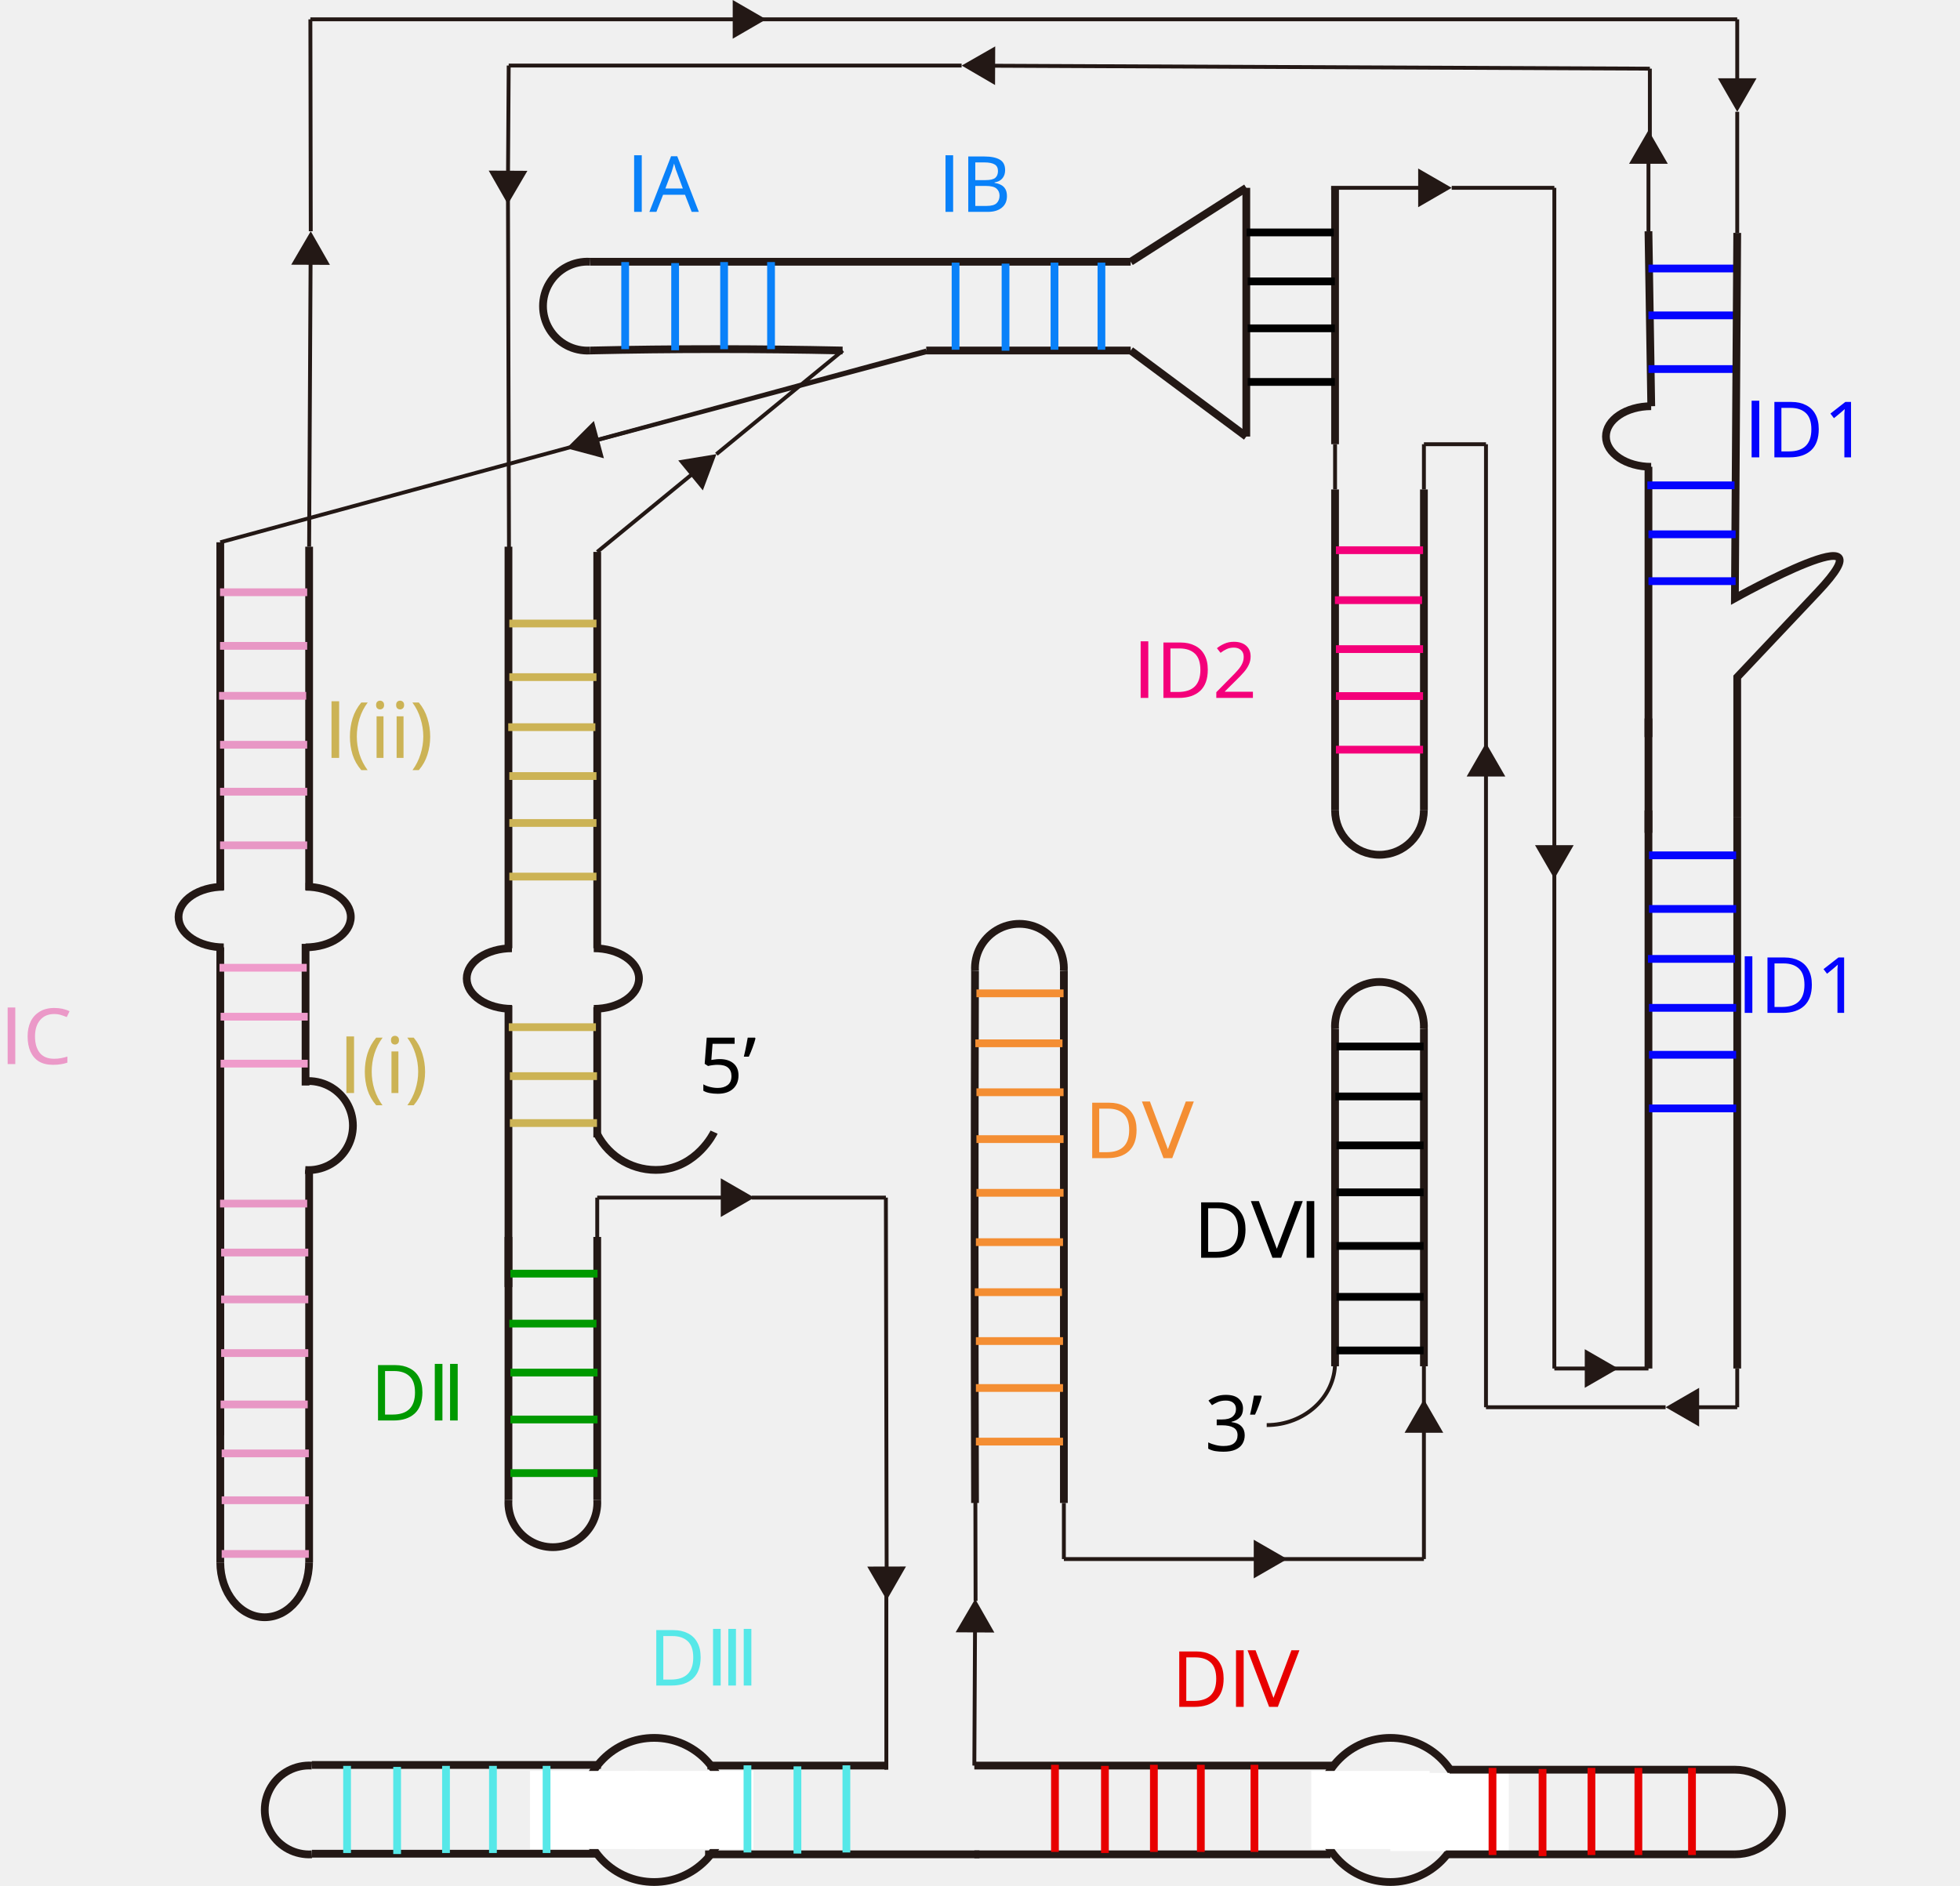
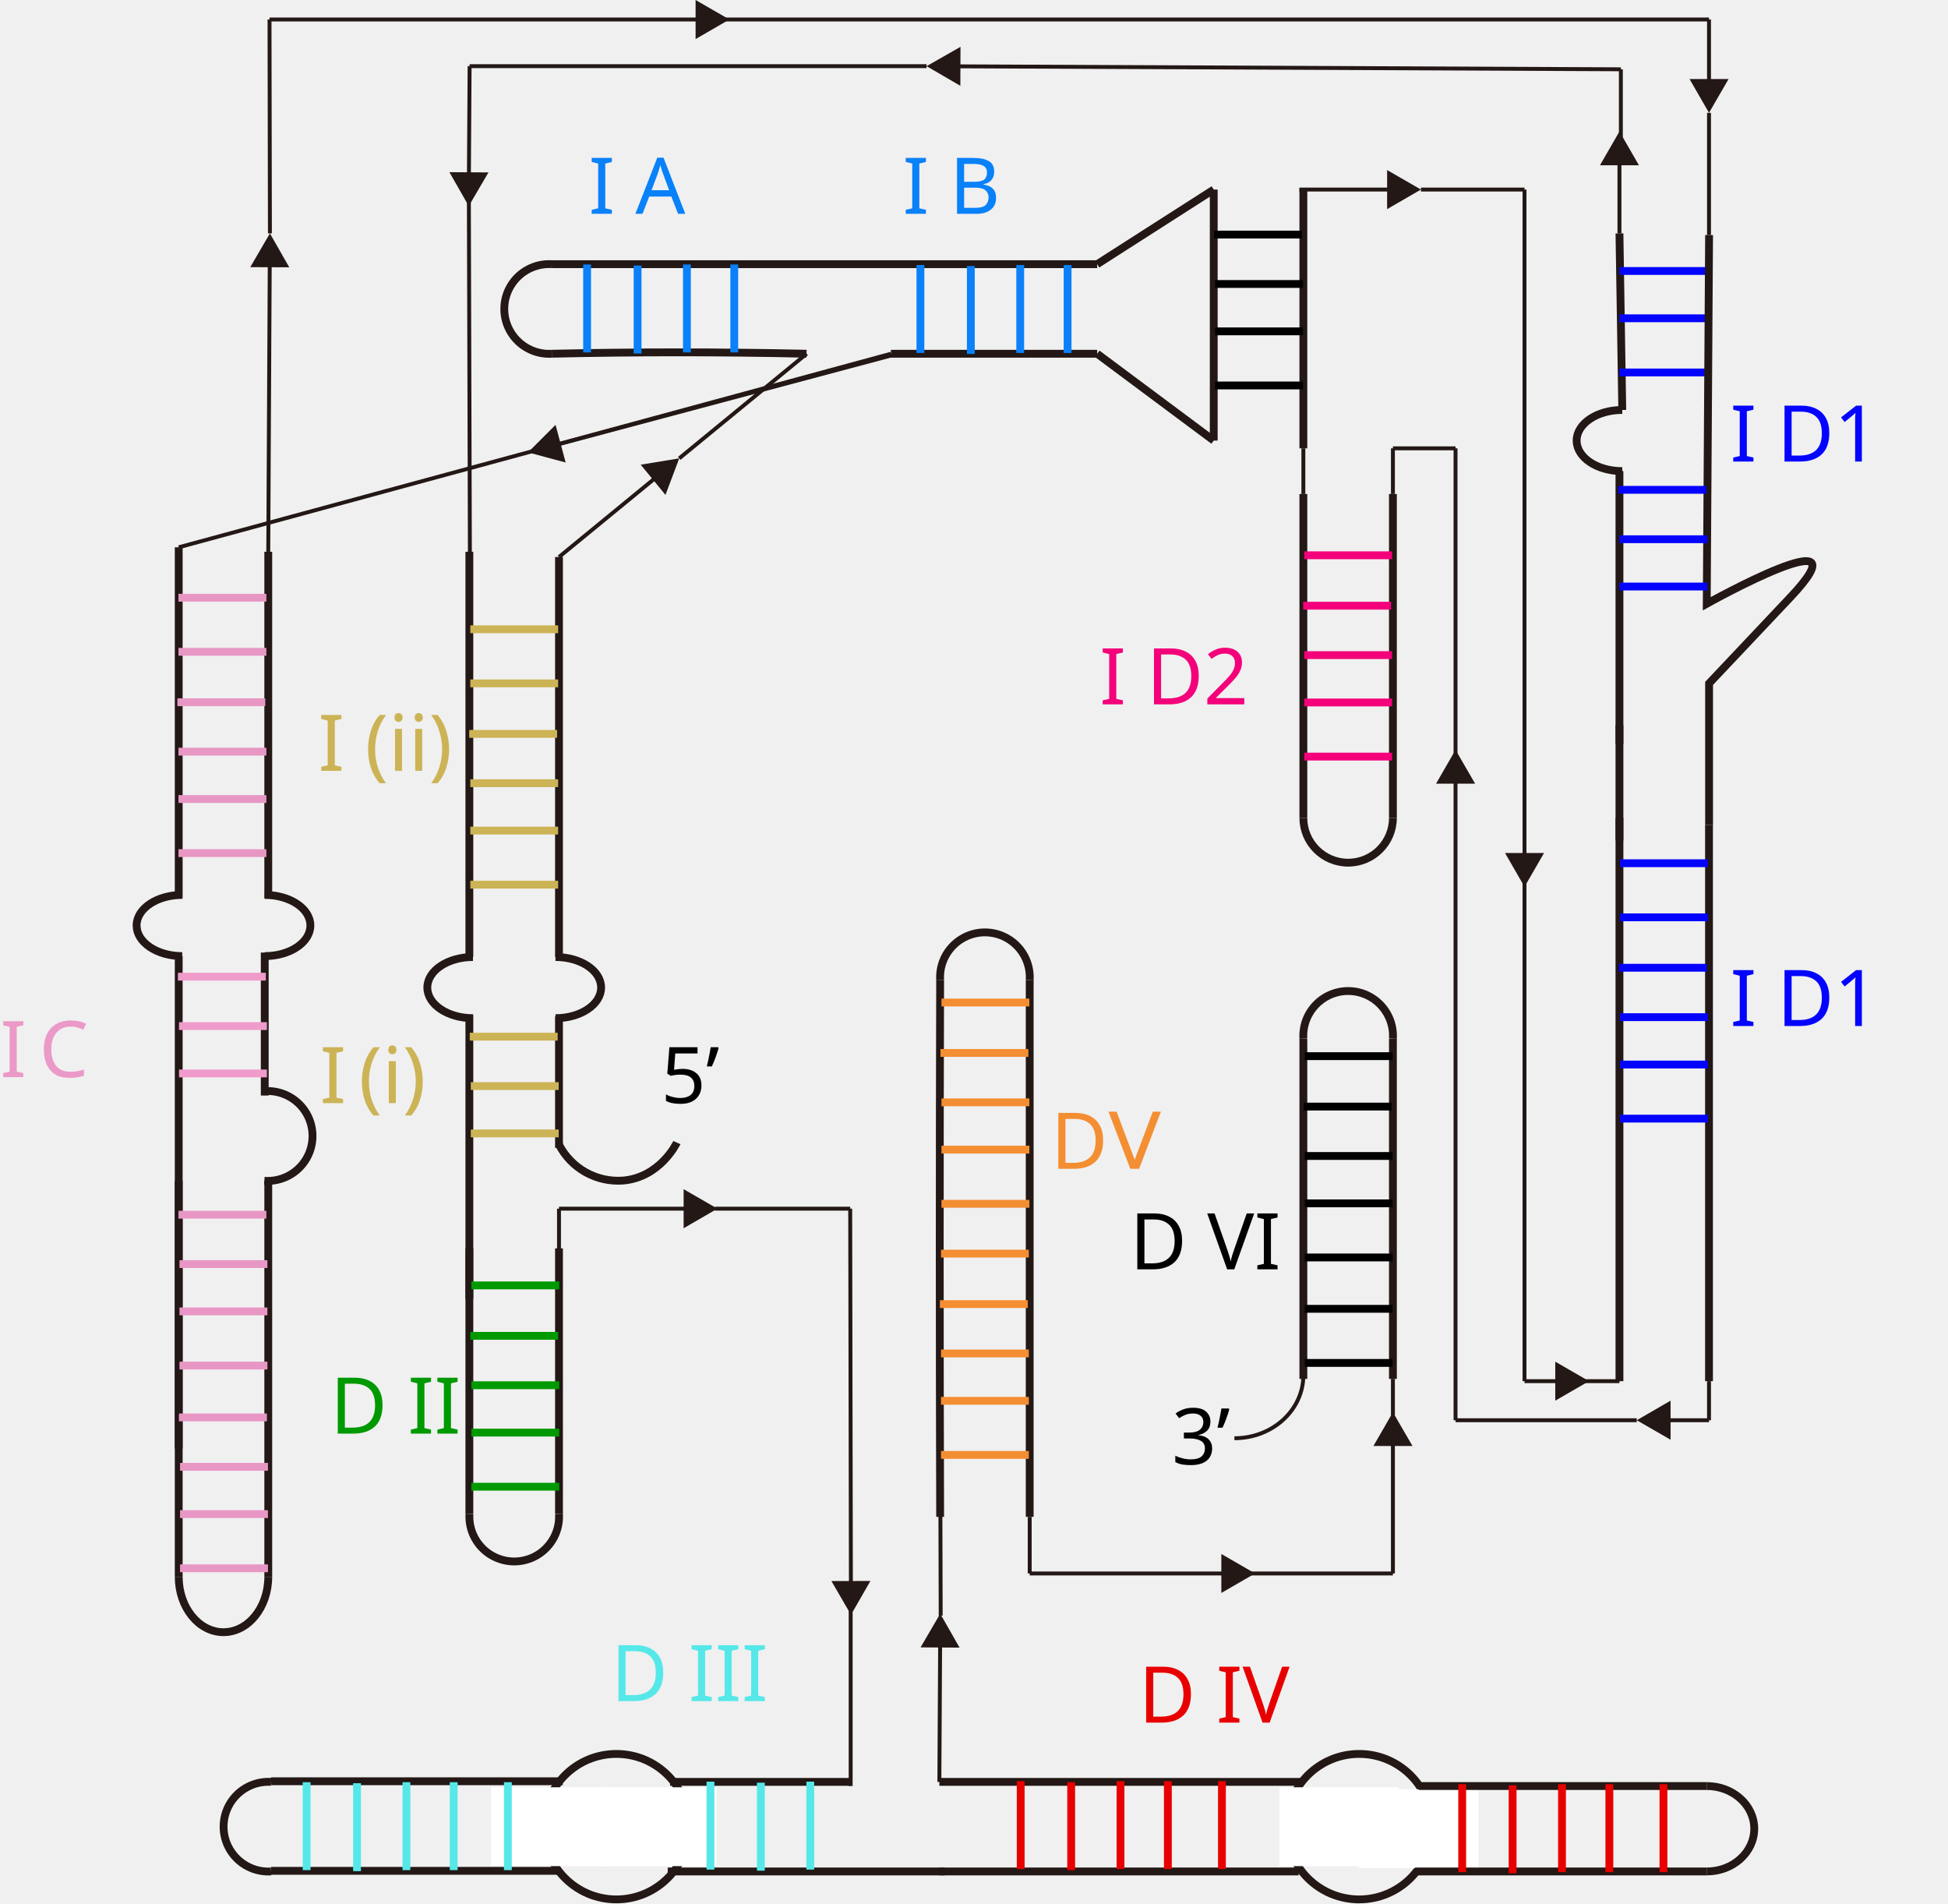
- <svg xmlns="http://www.w3.org/2000/svg" id="图层_1" data-name="图层 1" viewBox="0 0 252.6 243.09">
+ <svg xmlns="http://www.w3.org/2000/svg" id="图层_1" data-name="图层 1" viewBox="0 0 248.85 243.09">
  <defs>
-     <style>.cls-1,.cls-10,.cls-11,.cls-13,.cls-14,.cls-15,.cls-2,.cls-5,.cls-6,.cls-7,.cls-8,.cls-9{fill:none;}.cls-1,.cls-2{stroke:#231815;}.cls-1{stroke-width:0.5px;}.cls-3{fill:#fff;stroke:#fff;}.cls-4{fill:#231815;}.cls-5{stroke:#e897c5;}.cls-10,.cls-11,.cls-13,.cls-14,.cls-15,.cls-5,.cls-6,.cls-7,.cls-8,.cls-9{stroke-miterlimit:10;}.cls-6{stroke:#ef9bcb;}.cls-7{stroke:#ccb355;}.cls-8{stroke:#090;}.cls-9{stroke:#56e8e8;}.cls-10{stroke:#e80000;}.cls-11{stroke:#f48e33;}.cls-12{stroke:#000;}.cls-13{stroke:#0404fe;}.cls-14{stroke:#0a81f9;}.cls-15{stroke:#f4007a;}.cls-16,.cls-17,.cls-18,.cls-19,.cls-20,.cls-21,.cls-22,.cls-23,.cls-24,.cls-25{font-size:10px;font-family:AdobeFangsongStd-Regular, AdobeFangsongStd Regular-GBpc-EUC-H;}.cls-17{fill:#eb99c8;}.cls-18{fill:#0981f9;}.cls-19{fill:#ccb355;}.cls-20{fill:#090;}.cls-21{fill:#f4007a;}.cls-22{fill:#0404fe;}.cls-23{fill:#56e8e8;}.cls-24{fill:#e80000;}.cls-25{fill:#f48e33;}</style>
+     <style>.cls-1,.cls-10,.cls-11,.cls-13,.cls-14,.cls-15,.cls-2,.cls-5,.cls-6,.cls-7,.cls-8,.cls-9{fill:none;}.cls-1,.cls-2{stroke:#231815;}.cls-1{stroke-width:0.5px;}.cls-3{fill:#fff;stroke:#fff;}.cls-4{fill:#231815;}.cls-5{stroke:#e897c5;}.cls-10,.cls-11,.cls-13,.cls-14,.cls-15,.cls-5,.cls-6,.cls-7,.cls-8,.cls-9{stroke-miterlimit:10;}.cls-6{stroke:#ef9bcb;}.cls-7{stroke:#ccb355;}.cls-8{stroke:#090;}.cls-9{stroke:#56e8e8;}.cls-10{stroke:#e80000;}.cls-11{stroke:#f48e33;}.cls-12{stroke:#000;}.cls-13{stroke:#0404fe;}.cls-14{stroke:#0a81f9;}.cls-15{stroke:#f4007a;}.cls-16,.cls-17,.cls-19,.cls-20,.cls-21,.cls-22,.cls-23,.cls-24,.cls-25,.cls-26{font-size:10px;font-family:AdobeFangsongStd-Regular, AdobeFangsongStd Regular-GBpc-EUC-H;}.cls-17{fill:#eb99c8;}.cls-18,.cls-19{fill:#0981f9;}.cls-20{fill:#ccb355;}.cls-21{fill:#090;}.cls-22{fill:#f4007a;}.cls-23{fill:#0404fe;}.cls-24{fill:#56e8e8;}.cls-25{fill:#e80000;}.cls-26{fill:#f48e33;}</style>
  </defs>
-   <line class="cls-1" x1="114.23" y1="205.32" x2="114.23" y2="228.11" />
-   <line class="cls-2" x1="91.17" y1="227.58" x2="114.23" y2="227.58" />
-   <line class="cls-2" x1="90.87" y1="239.02" x2="126.23" y2="239.02" />
-   <line class="cls-2" x1="76.97" y1="238.94" x2="40.19" y2="238.94" />
-   <line class="cls-2" x1="77.45" y1="227.5" x2="40.19" y2="227.5" />
-   <path class="cls-2" d="M157,407.36a9.29,9.29,0,1,1-9.29-9.29A9.29,9.29,0,0,1,157,407.36Z" transform="translate(-63.41 -174.06)" />
-   <rect class="cls-3" x="68.81" y="228.77" width="14.26" height="9.07" />
-   <rect class="cls-3" x="82.34" y="228.77" width="14.26" height="9.07" />
-   <path class="cls-2" d="M103.6,413.08a5.73,5.73,0,1,1,0-11.44" transform="translate(-63.41 -174.06)" />
-   <line class="cls-2" x1="171.47" y1="239.02" x2="125.57" y2="239.02" />
-   <line class="cls-2" x1="172.06" y1="227.58" x2="125.57" y2="227.58" />
-   <path class="cls-2" d="M233.31,407.36a9.29,9.29,0,1,1,9.29,9.29A9.29,9.29,0,0,1,233.31,407.36Z" transform="translate(-63.41 -174.06)" />
-   <rect class="cls-3" x="169.49" y="228.77" width="14.26" height="9.07" />
-   <rect class="cls-3" x="179.69" y="229.03" width="14.26" height="9.07" />
-   <line class="cls-2" x1="186.82" y1="228.11" x2="223.6" y2="228.11" />
-   <line class="cls-2" x1="186.34" y1="239.02" x2="223.6" y2="239.02" />
-   <path class="cls-2" d="M287,402.17c3.35,0,6.07,2.44,6.07,5.45s-2.72,5.46-6.07,5.46" transform="translate(-63.41 -174.06)" />
-   <line class="cls-1" x1="114.17" y1="154.37" x2="114.27" y2="202.65" />
-   <polygon class="cls-4" points="111.77 201.93 114.28 206.24 116.76 201.92 111.77 201.93" />
-   <line class="cls-1" x1="125.7" y1="192.19" x2="125.73" y2="206.35" />
-   <line class="cls-2" x1="137.11" y1="125.15" x2="137.11" y2="193.73" />
-   <path class="cls-2" d="M189.07,299.21c-.07,22.73-.07,45.66,0,68.58" transform="translate(-63.41 -174.06)" />
-   <path class="cls-2" d="M189.07,299.21a5.73,5.73,0,1,1,11.44,0" transform="translate(-63.41 -174.06)" />
-   <line class="cls-1" x1="137.11" y1="200.96" x2="162.31" y2="200.96" />
-   <polygon class="cls-4" points="161.58 203.45 165.9 200.96 161.58 198.47 161.58 203.45" />
-   <line class="cls-1" x1="125.57" y1="227.58" x2="125.66" y2="209.69" />
-   <polygon class="cls-4" points="128.15 210.43 125.68 206.1 123.16 210.4 128.15 210.43" />
-   <line class="cls-1" x1="164.71" y1="200.96" x2="183.51" y2="200.96" />
-   <line class="cls-2" x1="183.51" y1="132.64" x2="183.51" y2="176.11" />
-   <line class="cls-2" x1="172.06" y1="132.64" x2="172.06" y2="176.11" />
-   <path class="cls-2" d="M235.47,306.7a5.73,5.73,0,1,1,11.44,0" transform="translate(-63.41 -174.06)" />
-   <path class="cls-1" d="M235.47,349.7c0,4.45-3.94,8.05-8.81,8.05" transform="translate(-63.41 -174.06)" />
-   <line class="cls-1" x1="137.11" y1="193.73" x2="137.11" y2="200.96" />
-   <line class="cls-1" x1="183.51" y1="183.95" x2="183.51" y2="200.96" />
-   <polygon class="cls-4" points="181.02 184.68 183.51 180.37 186 184.68 181.02 184.68" />
-   <line class="cls-1" x1="183.51" y1="176.11" x2="183.51" y2="181.39" />
-   <line class="cls-1" x1="76.97" y1="154.37" x2="93.62" y2="154.37" />
-   <polygon class="cls-4" points="92.89 156.87 97.21 154.37 92.89 151.88 92.89 156.87" />
-   <line class="cls-1" x1="114.17" y1="154.37" x2="96.87" y2="154.37" />
-   <line class="cls-2" x1="65.53" y1="193.36" x2="65.53" y2="159.44" />
-   <line class="cls-2" x1="76.97" y1="193.36" x2="76.97" y2="159.44" />
-   <line class="cls-1" x1="76.97" y1="160.96" x2="76.97" y2="154.37" />
-   <path class="cls-2" d="M140.38,303.88v16.78" transform="translate(-63.41 -174.06)" />
-   <line class="cls-2" x1="65.53" y1="129.6" x2="65.53" y2="165.9" />
-   <path class="cls-2" d="M140.38,320.25a8.5,8.5,0,0,0,8.17,4.59c4.69-.39,6.81-4.67,6.89-4.85" transform="translate(-63.41 -174.06)" />
-   <path class="cls-2" d="M129.39,304.1c-3.22,0-5.83-1.75-5.83-3.91s2.61-3.9,5.83-3.9" transform="translate(-63.41 -174.06)" />
-   <path class="cls-2" d="M139.93,304.1c3.22,0,5.83-1.75,5.83-3.91s-2.61-3.9-5.83-3.9" transform="translate(-63.41 -174.06)" />
-   <line class="cls-2" x1="76.97" y1="71.14" x2="76.97" y2="122.23" />
-   <line class="cls-2" x1="65.53" y1="70.47" x2="65.53" y2="122.23" />
-   <line class="cls-2" x1="39.38" y1="121.66" x2="39.38" y2="139.92" />
-   <line class="cls-2" x1="28.39" y1="122.11" x2="28.39" y2="185.01" />
-   <line class="cls-2" x1="28.39" y1="201.39" x2="28.39" y2="150.81" />
-   <line class="cls-2" x1="39.84" y1="201.39" x2="39.84" y2="150.81" />
-   <path class="cls-2" d="M103.24,375.45c0,3.9-2.56,7.07-5.72,7.07s-5.72-3.17-5.72-7.07" transform="translate(-63.41 -174.06)" />
-   <path class="cls-2" d="M102.74,324.87a5.74,5.74,0,1,0,0-11.45" transform="translate(-63.41 -174.06)" />
-   <path class="cls-2" d="M92.25,296.17c-3.22,0-5.83-1.75-5.83-3.91s2.61-3.9,5.83-3.9" transform="translate(-63.41 -174.06)" />
-   <path class="cls-2" d="M102.79,296.17c3.22,0,5.83-1.75,5.83-3.91s-2.61-3.9-5.83-3.9" transform="translate(-63.41 -174.06)" />
-   <line class="cls-2" x1="39.84" y1="70.47" x2="39.84" y2="114.74" />
-   <line class="cls-2" x1="28.39" y1="69.9" x2="28.39" y2="114.74" />
-   <line class="cls-2" x1="172.06" y1="104.46" x2="172.06" y2="63.09" />
-   <line class="cls-2" x1="183.51" y1="104.46" x2="183.51" y2="63.09" />
-   <path class="cls-2" d="M246.91,278.52a5.72,5.72,0,1,1-11.44,0" transform="translate(-63.41 -174.06)" />
-   <line class="cls-1" x1="183.51" y1="63.09" x2="183.51" y2="57.26" />
-   <line class="cls-1" x1="172.06" y1="63.09" x2="172.06" y2="57.26" />
-   <line class="cls-2" x1="172.06" y1="24.21" x2="172.06" y2="57.26" />
-   <line class="cls-1" x1="171.55" y1="24.21" x2="183.5" y2="24.21" />
-   <polygon class="cls-4" points="182.77 26.71 187.09 24.21 182.77 21.72 182.77 26.71" />
-   <line class="cls-1" x1="187.09" y1="24.21" x2="200.32" y2="24.21" />
-   <line class="cls-1" x1="200.32" y1="24.21" x2="200.32" y2="109.67" />
-   <polygon class="cls-4" points="197.83 108.94 200.32 113.26 202.81 108.94 197.83 108.94" />
-   <line class="cls-1" x1="200.32" y1="110.24" x2="200.32" y2="176.4" />
-   <line class="cls-1" x1="200.32" y1="176.4" x2="204.97" y2="176.4" />
-   <polygon class="cls-4" points="204.24 178.89 208.56 176.4 204.24 173.91 204.24 178.89" />
-   <line class="cls-1" x1="183.51" y1="57.26" x2="191.51" y2="57.26" />
-   <line class="cls-1" x1="191.51" y1="57.26" x2="191.51" y2="96.96" />
-   <line class="cls-1" x1="207.34" y1="176.4" x2="212.45" y2="176.4" />
-   <line class="cls-2" x1="223.89" y1="105.38" x2="223.89" y2="176.4" />
-   <line class="cls-2" x1="212.45" y1="104.46" x2="212.45" y2="176.4" />
-   <line class="cls-1" x1="191.51" y1="99.36" x2="191.51" y2="181.39" />
-   <polygon class="cls-4" points="189.02 100.09 191.51 95.77 194 100.09 189.02 100.09" />
-   <line class="cls-1" x1="191.51" y1="181.39" x2="214.66" y2="181.39" />
-   <line class="cls-1" x1="223.89" y1="176.4" x2="223.89" y2="181.39" />
-   <line class="cls-1" x1="218.25" y1="181.39" x2="223.89" y2="181.39" />
-   <polygon class="cls-4" points="218.98 183.88 214.66 181.39 218.98 178.89 218.98 183.88" />
-   <line class="cls-2" x1="212.45" y1="60.17" x2="212.45" y2="95.01" />
-   <path class="cls-2" d="M276.21,234.23c-3.22,0-5.83-1.74-5.83-3.9s2.61-3.91,5.83-3.91" transform="translate(-63.41 -174.06)" />
-   <line class="cls-2" x1="212.81" y1="52.36" x2="212.45" y2="29.81" />
-   <line class="cls-1" x1="40.03" y1="33.4" x2="39.84" y2="70.47" />
-   <polygon class="cls-4" points="37.53 34.12 40.05 29.81 42.52 34.14 37.53 34.12" />
-   <line class="cls-1" x1="65.56" y1="8.45" x2="65.47" y2="22.73" />
-   <polygon class="cls-4" points="62.98 21.99 65.45 26.32 67.97 22.02 62.98 21.99" />
-   <line class="cls-1" x1="212.45" y1="20.38" x2="212.45" y2="29.81" />
-   <polygon class="cls-4" points="209.95 21.11 212.45 16.79 214.94 21.11 209.95 21.11" />
-   <line class="cls-1" x1="223.89" y1="30.02" x2="223.89" y2="14.41" />
-   <line class="cls-1" x1="212.63" y1="18.56" x2="212.63" y2="8.85" />
-   <line class="cls-1" x1="223.89" y1="2.49" x2="223.89" y2="10.82" />
-   <polygon class="cls-4" points="221.4 10.09 223.89 14.41 226.38 10.09 221.4 10.09" />
-   <line class="cls-1" x1="65.46" y1="23.53" x2="65.6" y2="71.94" />
-   <line class="cls-1" x1="40.05" y1="29.81" x2="40" y2="2.49" />
-   <line class="cls-1" x1="223.89" y1="2.49" x2="96.36" y2="2.49" />
-   <line class="cls-1" x1="40" y1="2.49" x2="95.16" y2="2.49" />
-   <polygon class="cls-4" points="94.43 4.99 98.74 2.49 94.43 0 94.43 4.99" />
-   <line class="cls-1" x1="212.63" y1="8.85" x2="127.52" y2="8.47" />
-   <polygon class="cls-4" points="128.26 5.98 123.94 8.45 128.24 10.96 128.26 5.98" />
-   <line class="cls-1" x1="123.93" y1="8.45" x2="65.56" y2="8.45" />
-   <path class="cls-2" d="M182.78,219.24h26.35" transform="translate(-63.41 -174.06)" />
-   <path class="cls-2" d="M139.46,219.24C150,219,161,219,172,219.24" transform="translate(-63.41 -174.06)" />
-   <line class="cls-2" x1="76.05" y1="33.74" x2="145.72" y2="33.74" />
-   <path class="cls-2" d="M139.46,207.8a5.73,5.73,0,1,0,0,11.44" transform="translate(-63.41 -174.06)" />
-   <line class="cls-2" x1="160.62" y1="24.21" x2="160.62" y2="56.27" />
-   <line class="cls-2" x1="160.62" y1="24.21" x2="145.72" y2="33.74" />
-   <line class="cls-2" x1="145.72" y1="45.18" x2="160.62" y2="56.27" />
-   <line class="cls-1" x1="89.56" y1="60.82" x2="76.97" y2="71.14" />
-   <polygon class="cls-4" points="87.41 59.35 92.33 58.54 90.58 63.21 87.41 59.35" />
-   <line class="cls-1" x1="92.33" y1="58.54" x2="108.62" y2="45.18" />
-   <line class="cls-1" x1="120.24" y1="45.18" x2="76.48" y2="56.85" />
-   <polygon class="cls-4" points="76.54 54.26 73.01 57.78 77.83 59.07 76.54 54.26" />
-   <line class="cls-1" x1="28.39" y1="69.9" x2="119.37" y2="45.18" />
-   <line class="cls-5" x1="28.43" y1="181.03" x2="39.66" y2="181.03" />
-   <line class="cls-5" x1="28.57" y1="187.34" x2="39.8" y2="187.34" />
-   <line class="cls-5" x1="28.57" y1="193.38" x2="39.8" y2="193.38" />
-   <line class="cls-5" x1="28.57" y1="200.3" x2="39.8" y2="200.3" />
-   <line class="cls-5" x1="28.36" y1="155.14" x2="39.59" y2="155.14" />
-   <line class="cls-5" x1="28.5" y1="161.45" x2="39.73" y2="161.45" />
-   <line class="cls-5" x1="28.5" y1="167.49" x2="39.73" y2="167.49" />
-   <line class="cls-5" x1="28.5" y1="174.41" x2="39.73" y2="174.41" />
-   <line class="cls-6" x1="28.29" y1="124.74" x2="39.53" y2="124.74" />
-   <line class="cls-6" x1="28.43" y1="131.05" x2="39.66" y2="131.05" />
-   <line class="cls-6" x1="28.43" y1="137.1" x2="39.66" y2="137.1" />
-   <line class="cls-5" x1="28.23" y1="89.69" x2="39.46" y2="89.69" />
-   <line class="cls-5" x1="28.36" y1="96" x2="39.59" y2="96" />
-   <line class="cls-5" x1="28.36" y1="102.05" x2="39.59" y2="102.05" />
-   <line class="cls-5" x1="28.36" y1="108.96" x2="39.59" y2="108.96" />
-   <line class="cls-5" x1="28.36" y1="76.34" x2="39.59" y2="76.34" />
-   <line class="cls-5" x1="28.36" y1="83.25" x2="39.59" y2="83.25" />
-   <line class="cls-7" x1="65.5" y1="93.73" x2="76.73" y2="93.73" />
-   <line class="cls-7" x1="65.64" y1="100.03" x2="76.87" y2="100.03" />
-   <line class="cls-7" x1="65.64" y1="106.08" x2="76.87" y2="106.08" />
-   <line class="cls-7" x1="65.64" y1="112.99" x2="76.87" y2="112.99" />
-   <line class="cls-7" x1="65.64" y1="80.37" x2="76.87" y2="80.37" />
-   <line class="cls-7" x1="65.64" y1="87.28" x2="76.87" y2="87.28" />
-   <line class="cls-7" x1="65.57" y1="132.4" x2="76.8" y2="132.4" />
-   <line class="cls-7" x1="65.71" y1="138.71" x2="76.94" y2="138.71" />
-   <line class="cls-7" x1="65.71" y1="144.76" x2="76.94" y2="144.76" />
-   <line class="cls-8" x1="65.64" y1="170.61" x2="76.87" y2="170.61" />
-   <line class="cls-8" x1="65.78" y1="176.92" x2="77.01" y2="176.92" />
-   <line class="cls-8" x1="65.78" y1="182.97" x2="77.01" y2="182.97" />
-   <line class="cls-8" x1="65.78" y1="189.88" x2="77.01" y2="189.88" />
-   <line class="cls-8" x1="65.78" y1="164.17" x2="77.01" y2="164.17" />
-   <path class="cls-2" d="M128.94,367.42a5.73,5.73,0,1,0,11.44,0" transform="translate(-63.41 -174.06)" />
-   <line class="cls-9" x1="51.18" y1="238.98" x2="51.18" y2="227.75" />
-   <line class="cls-9" x1="57.48" y1="238.85" x2="57.48" y2="227.62" />
-   <line class="cls-9" x1="63.53" y1="238.85" x2="63.53" y2="227.62" />
-   <line class="cls-9" x1="70.44" y1="238.85" x2="70.44" y2="227.62" />
-   <line class="cls-9" x1="44.73" y1="238.85" x2="44.73" y2="227.62" />
-   <line class="cls-9" x1="102.77" y1="238.92" x2="102.77" y2="227.68" />
-   <line class="cls-9" x1="109.08" y1="238.78" x2="109.08" y2="227.55" />
-   <line class="cls-9" x1="96.33" y1="238.78" x2="96.33" y2="227.55" />
-   <line class="cls-10" x1="142.4" y1="238.85" x2="142.4" y2="227.62" />
-   <line class="cls-10" x1="148.71" y1="238.71" x2="148.71" y2="227.48" />
-   <line class="cls-10" x1="154.76" y1="238.71" x2="154.76" y2="227.48" />
-   <line class="cls-10" x1="161.67" y1="238.71" x2="161.67" y2="227.48" />
-   <line class="cls-10" x1="135.96" y1="238.71" x2="135.96" y2="227.48" />
-   <line class="cls-10" x1="198.8" y1="239.25" x2="198.8" y2="228.02" />
-   <line class="cls-10" x1="205.1" y1="239.11" x2="205.1" y2="227.88" />
-   <line class="cls-10" x1="211.15" y1="239.11" x2="211.15" y2="227.88" />
-   <line class="cls-10" x1="218.06" y1="239.11" x2="218.06" y2="227.88" />
-   <line class="cls-10" x1="192.35" y1="239.11" x2="192.35" y2="227.88" />
-   <line class="cls-11" x1="125.7" y1="134.48" x2="136.93" y2="134.48" />
-   <line class="cls-11" x1="125.84" y1="140.79" x2="137.07" y2="140.79" />
-   <line class="cls-11" x1="125.84" y1="146.83" x2="137.07" y2="146.83" />
-   <line class="cls-11" x1="125.84" y1="153.75" x2="137.07" y2="153.75" />
-   <line class="cls-11" x1="125.84" y1="128.04" x2="137.07" y2="128.04" />
-   <line class="cls-11" x1="125.63" y1="166.56" x2="136.86" y2="166.56" />
-   <line class="cls-11" x1="125.77" y1="172.86" x2="137" y2="172.86" />
-   <line class="cls-11" x1="125.77" y1="178.91" x2="137" y2="178.91" />
-   <line class="cls-11" x1="125.77" y1="185.82" x2="137" y2="185.82" />
-   <line class="cls-11" x1="125.77" y1="160.11" x2="137" y2="160.11" />
-   <line class="cls-12" x1="172.1" y1="141.33" x2="183.33" y2="141.33" />
-   <line class="cls-12" x1="172.24" y1="147.64" x2="183.47" y2="147.64" />
-   <line class="cls-12" x1="172.24" y1="153.69" x2="183.47" y2="153.69" />
-   <line class="cls-12" x1="172.24" y1="160.6" x2="183.47" y2="160.6" />
-   <line class="cls-12" x1="172.24" y1="134.89" x2="183.47" y2="134.89" />
-   <line class="cls-12" x1="172.24" y1="167.16" x2="183.47" y2="167.16" />
-   <line class="cls-12" x1="172.24" y1="174.07" x2="183.47" y2="174.07" />
-   <line class="cls-13" x1="212.45" y1="34.61" x2="223.68" y2="34.61" />
-   <line class="cls-13" x1="212.45" y1="40.65" x2="223.68" y2="40.65" />
-   <line class="cls-13" x1="212.45" y1="47.57" x2="223.68" y2="47.57" />
-   <line class="cls-14" x1="87.01" y1="45.15" x2="87.01" y2="33.91" />
-   <line class="cls-14" x1="93.32" y1="45.01" x2="93.32" y2="33.78" />
-   <line class="cls-14" x1="99.37" y1="45.01" x2="99.37" y2="33.78" />
-   <line class="cls-14" x1="80.57" y1="45.01" x2="80.57" y2="33.78" />
-   <line class="cls-14" x1="129.59" y1="45.21" x2="129.59" y2="33.98" />
-   <line class="cls-14" x1="135.9" y1="45.08" x2="135.9" y2="33.85" />
-   <line class="cls-14" x1="141.95" y1="45.08" x2="141.95" y2="33.85" />
-   <line class="cls-14" x1="123.15" y1="45.08" x2="123.15" y2="33.85" />
-   <line class="cls-12" x1="160.66" y1="29.96" x2="171.89" y2="29.96" />
-   <line class="cls-12" x1="160.8" y1="36.27" x2="172.03" y2="36.27" />
-   <line class="cls-12" x1="160.8" y1="42.32" x2="172.03" y2="42.32" />
-   <line class="cls-12" x1="160.8" y1="49.23" x2="172.03" y2="49.23" />
-   <path class="cls-2" d="M287.3,204.08,287,251.17s21-11.72,10.63-.77L287.3,261.34v18.1" transform="translate(-63.41 -174.06)" />
-   <line class="cls-2" x1="212.45" y1="92.61" x2="212.45" y2="107.35" />
-   <line class="cls-13" x1="212.38" y1="123.6" x2="223.61" y2="123.6" />
-   <line class="cls-13" x1="212.52" y1="129.91" x2="223.75" y2="129.91" />
-   <line class="cls-13" x1="212.52" y1="135.96" x2="223.75" y2="135.96" />
-   <line class="cls-13" x1="212.52" y1="142.87" x2="223.75" y2="142.87" />
-   <line class="cls-13" x1="212.52" y1="110.25" x2="223.75" y2="110.25" />
-   <line class="cls-13" x1="212.52" y1="117.16" x2="223.75" y2="117.16" />
-   <line class="cls-13" x1="212.31" y1="62.56" x2="223.54" y2="62.56" />
-   <line class="cls-13" x1="212.45" y1="68.87" x2="223.68" y2="68.87" />
-   <line class="cls-13" x1="212.45" y1="74.91" x2="223.68" y2="74.91" />
-   <line class="cls-15" x1="172.04" y1="77.36" x2="183.27" y2="77.36" />
-   <line class="cls-15" x1="172.17" y1="83.67" x2="183.4" y2="83.67" />
-   <line class="cls-15" x1="172.17" y1="89.72" x2="183.4" y2="89.72" />
-   <line class="cls-15" x1="172.17" y1="96.63" x2="183.4" y2="96.63" />
-   <line class="cls-15" x1="172.17" y1="70.92" x2="183.4" y2="70.92" />
-   <text class="cls-16" transform="translate(90.02 140.89)">5’</text>
-   <text class="cls-16" transform="translate(155.26 187.03)">3’</text>
-   <text class="cls-17" transform="translate(0 137.16)">ⅠC</text>
-   <text class="cls-18" transform="translate(80.74 27.31)">ⅠA</text>
-   <text class="cls-18" transform="translate(120.87 27.31)">ⅠB</text>
-   <text class="cls-19" transform="translate(43.66 140.89)">Ⅰ(i)</text>
-   <text class="cls-20" transform="translate(47.75 183.1)">DⅡ</text>
-   <text class="cls-21" transform="translate(146.02 89.96)">ⅠD2</text>
-   <text class="cls-22" transform="translate(224.76 58.95)">ⅠD1</text>
-   <text class="cls-22" transform="translate(223.87 130.56)">ⅠD1</text>
-   <text class="cls-23" transform="translate(83.61 217.26)">DⅢ</text>
-   <text class="cls-24" transform="translate(151.01 220.01)">DⅣ</text>
-   <text class="cls-25" transform="translate(139.79 149.28)">DⅤ</text>
-   <text class="cls-19" transform="translate(41.74 97.69)">Ⅰ(ii)</text>
-   <text class="cls-16" transform="translate(153.83 162.12)">DⅥ</text>
+   <line class="cls-1" x1="108.67" y1="205.32" x2="108.67" y2="228.11" />
+   <line class="cls-2" x1="85.6" y1="227.58" x2="108.67" y2="227.58" />
+   <line class="cls-2" x1="85.3" y1="239.02" x2="120.67" y2="239.02" />
+   <line class="cls-2" x1="71.41" y1="238.94" x2="34.62" y2="238.94" />
+   <line class="cls-2" x1="71.89" y1="227.5" x2="34.62" y2="227.5" />
+   <path class="cls-2" d="M157,407.36a9.29,9.29,0,1,1-9.29-9.29A9.29,9.29,0,0,1,157,407.36Z" transform="translate(-68.97 -174.06)" />
+   <rect class="cls-3" x="63.24" y="228.77" width="14.26" height="9.07" />
+   <rect class="cls-3" x="76.77" y="228.77" width="14.26" height="9.07" />
+   <path class="cls-2" d="M103.6,413.08a5.73,5.73,0,1,1,0-11.44" transform="translate(-68.97 -174.06)" />
+   <line class="cls-2" x1="165.9" y1="239.02" x2="120" y2="239.02" />
+   <line class="cls-2" x1="166.5" y1="227.58" x2="120" y2="227.58" />
+   <path class="cls-2" d="M233.31,407.36a9.29,9.29,0,1,1,9.29,9.29A9.29,9.29,0,0,1,233.31,407.36Z" transform="translate(-68.97 -174.06)" />
+   <rect class="cls-3" x="163.93" y="228.77" width="14.26" height="9.07" />
+   <rect class="cls-3" x="174.12" y="229.03" width="14.26" height="9.07" />
+   <line class="cls-2" x1="181.25" y1="228.11" x2="218.04" y2="228.11" />
+   <line class="cls-2" x1="180.77" y1="239.02" x2="218.04" y2="239.02" />
+   <path class="cls-2" d="M287,402.17c3.35,0,6.07,2.44,6.07,5.45s-2.72,5.46-6.07,5.46" transform="translate(-68.97 -174.06)" />
+   <line class="cls-1" x1="108.61" y1="154.37" x2="108.7" y2="202.65" />
+   <polygon class="cls-4" points="106.21 201.93 108.71 206.24 111.19 201.92 106.21 201.93" />
+   <line class="cls-1" x1="120.13" y1="192.19" x2="120.17" y2="206.35" />
+   <line class="cls-2" x1="131.54" y1="125.15" x2="131.54" y2="193.73" />
+   <path class="cls-2" d="M189.07,299.21c-.07,22.73-.07,45.66,0,68.58" transform="translate(-68.97 -174.06)" />
+   <path class="cls-2" d="M189.07,299.21a5.73,5.73,0,1,1,11.44,0" transform="translate(-68.97 -174.06)" />
+   <line class="cls-1" x1="131.54" y1="200.96" x2="156.75" y2="200.96" />
+   <polygon class="cls-4" points="156.02 203.45 160.33 200.96 156.02 198.47 156.02 203.45" />
+   <line class="cls-1" x1="120" y1="227.58" x2="120.1" y2="209.69" />
+   <polygon class="cls-4" points="122.58 210.43 120.11 206.1 117.6 210.4 122.58 210.43" />
+   <line class="cls-1" x1="159.14" y1="200.96" x2="177.94" y2="200.96" />
+   <line class="cls-2" x1="177.94" y1="132.64" x2="177.94" y2="176.11" />
+   <line class="cls-2" x1="166.5" y1="132.64" x2="166.5" y2="176.11" />
+   <path class="cls-2" d="M235.47,306.7a5.73,5.73,0,1,1,11.44,0" transform="translate(-68.97 -174.06)" />
+   <path class="cls-1" d="M235.47,349.7c0,4.45-3.94,8.05-8.81,8.05" transform="translate(-68.97 -174.06)" />
+   <line class="cls-1" x1="131.54" y1="193.73" x2="131.54" y2="200.96" />
+   <line class="cls-1" x1="177.94" y1="183.95" x2="177.94" y2="200.96" />
+   <polygon class="cls-4" points="175.45 184.68 177.94 180.37 180.44 184.68 175.45 184.68" />
+   <line class="cls-1" x1="177.94" y1="176.11" x2="177.94" y2="181.39" />
+   <line class="cls-1" x1="71.41" y1="154.37" x2="88.06" y2="154.37" />
+   <polygon class="cls-4" points="87.33 156.87 91.65 154.37 87.33 151.88 87.33 156.87" />
+   <line class="cls-1" x1="108.61" y1="154.37" x2="91.31" y2="154.37" />
+   <line class="cls-2" x1="59.96" y1="193.36" x2="59.96" y2="159.44" />
+   <line class="cls-2" x1="71.41" y1="193.36" x2="71.41" y2="159.44" />
+   <line class="cls-1" x1="71.41" y1="160.96" x2="71.41" y2="154.37" />
+   <path class="cls-2" d="M140.38,303.88v16.78" transform="translate(-68.97 -174.06)" />
+   <line class="cls-2" x1="59.96" y1="129.6" x2="59.96" y2="165.9" />
+   <path class="cls-2" d="M140.38,320.25a8.5,8.5,0,0,0,8.17,4.59c4.69-.39,6.81-4.67,6.89-4.85" transform="translate(-68.97 -174.06)" />
+   <path class="cls-2" d="M129.39,304.1c-3.22,0-5.83-1.75-5.83-3.91s2.61-3.9,5.83-3.9" transform="translate(-68.97 -174.06)" />
+   <path class="cls-2" d="M139.93,304.1c3.22,0,5.83-1.75,5.83-3.91s-2.61-3.9-5.83-3.9" transform="translate(-68.97 -174.06)" />
+   <line class="cls-2" x1="71.41" y1="71.14" x2="71.41" y2="122.23" />
+   <line class="cls-2" x1="59.96" y1="70.47" x2="59.96" y2="122.23" />
+   <line class="cls-2" x1="33.82" y1="121.66" x2="33.82" y2="139.92" />
+   <line class="cls-2" x1="22.83" y1="122.11" x2="22.83" y2="185.01" />
+   <line class="cls-2" x1="22.83" y1="201.39" x2="22.83" y2="150.81" />
+   <line class="cls-2" x1="34.27" y1="201.39" x2="34.27" y2="150.81" />
+   <path class="cls-2" d="M103.24,375.45c0,3.9-2.56,7.07-5.72,7.07s-5.72-3.17-5.72-7.07" transform="translate(-68.97 -174.06)" />
+   <path class="cls-2" d="M102.74,324.87a5.74,5.74,0,1,0,0-11.45" transform="translate(-68.97 -174.06)" />
+   <path class="cls-2" d="M92.25,296.17c-3.22,0-5.83-1.75-5.83-3.91s2.61-3.9,5.83-3.9" transform="translate(-68.97 -174.06)" />
+   <path class="cls-2" d="M102.79,296.17c3.22,0,5.83-1.75,5.83-3.91s-2.61-3.9-5.83-3.9" transform="translate(-68.97 -174.06)" />
+   <line class="cls-2" x1="34.27" y1="70.47" x2="34.27" y2="114.74" />
+   <line class="cls-2" x1="22.83" y1="69.9" x2="22.83" y2="114.74" />
+   <line class="cls-2" x1="166.5" y1="104.46" x2="166.5" y2="63.09" />
+   <line class="cls-2" x1="177.94" y1="104.46" x2="177.94" y2="63.09" />
+   <path class="cls-2" d="M246.91,278.52a5.72,5.72,0,1,1-11.44,0" transform="translate(-68.97 -174.06)" />
+   <line class="cls-1" x1="177.94" y1="63.09" x2="177.94" y2="57.26" />
+   <line class="cls-1" x1="166.5" y1="63.09" x2="166.5" y2="57.26" />
+   <line class="cls-2" x1="166.5" y1="24.21" x2="166.5" y2="57.26" />
+   <line class="cls-1" x1="165.99" y1="24.21" x2="177.93" y2="24.21" />
+   <polygon class="cls-4" points="177.2 26.71 181.52 24.21 177.2 21.72 177.2 26.71" />
+   <line class="cls-1" x1="181.52" y1="24.21" x2="194.75" y2="24.21" />
+   <line class="cls-1" x1="194.75" y1="24.21" x2="194.75" y2="109.67" />
+   <polygon class="cls-4" points="192.26 108.94 194.75 113.26 197.25 108.94 192.26 108.94" />
+   <line class="cls-1" x1="194.75" y1="110.24" x2="194.75" y2="176.4" />
+   <line class="cls-1" x1="194.75" y1="176.4" x2="199.4" y2="176.4" />
+   <polygon class="cls-4" points="198.68 178.89 202.99 176.4 198.68 173.91 198.68 178.89" />
+   <line class="cls-1" x1="177.94" y1="57.26" x2="185.94" y2="57.26" />
+   <line class="cls-1" x1="185.94" y1="57.26" x2="185.94" y2="96.96" />
+   <line class="cls-1" x1="201.77" y1="176.4" x2="206.88" y2="176.4" />
+   <line class="cls-2" x1="218.32" y1="105.38" x2="218.32" y2="176.4" />
+   <line class="cls-2" x1="206.88" y1="104.46" x2="206.88" y2="176.4" />
+   <line class="cls-1" x1="185.94" y1="99.36" x2="185.94" y2="181.39" />
+   <polygon class="cls-4" points="183.45 100.09 185.94 95.77 188.44 100.09 183.45 100.09" />
+   <line class="cls-1" x1="185.94" y1="181.39" x2="209.09" y2="181.39" />
+   <line class="cls-1" x1="218.32" y1="176.4" x2="218.32" y2="181.39" />
+   <line class="cls-1" x1="212.68" y1="181.39" x2="218.32" y2="181.39" />
+   <polygon class="cls-4" points="213.41 183.88 209.09 181.39 213.41 178.89 213.41 183.88" />
+   <line class="cls-2" x1="206.88" y1="60.17" x2="206.88" y2="95.01" />
+   <path class="cls-2" d="M276.21,234.23c-3.22,0-5.83-1.74-5.83-3.9s2.61-3.91,5.83-3.91" transform="translate(-68.97 -174.06)" />
+   <line class="cls-2" x1="207.24" y1="52.36" x2="206.88" y2="29.81" />
+   <line class="cls-1" x1="34.46" y1="33.4" x2="34.27" y2="70.47" />
+   <polygon class="cls-4" points="31.97 34.12 34.48 29.81 36.95 34.14 31.97 34.12" />
+   <line class="cls-1" x1="59.99" y1="8.45" x2="59.9" y2="22.73" />
+   <polygon class="cls-4" points="57.41 21.99 59.88 26.32 62.4 22.02 57.41 21.99" />
+   <line class="cls-1" x1="206.88" y1="20.38" x2="206.88" y2="29.81" />
+   <polygon class="cls-4" points="204.39 21.11 206.88 16.79 209.37 21.11 204.39 21.11" />
+   <line class="cls-1" x1="218.32" y1="30.02" x2="218.32" y2="14.41" />
+   <line class="cls-1" x1="207.06" y1="18.56" x2="207.06" y2="8.85" />
+   <line class="cls-1" x1="218.32" y1="2.49" x2="218.32" y2="10.82" />
+   <polygon class="cls-4" points="215.83 10.09 218.32 14.41 220.82 10.09 215.83 10.09" />
+   <line class="cls-1" x1="59.89" y1="23.53" x2="60.03" y2="71.94" />
+   <line class="cls-1" x1="34.48" y1="29.81" x2="34.43" y2="2.49" />
+   <line class="cls-1" x1="218.32" y1="2.49" x2="90.79" y2="2.49" />
+   <line class="cls-1" x1="34.43" y1="2.49" x2="89.59" y2="2.49" />
+   <polygon class="cls-4" points="88.86 4.99 93.18 2.49 88.86 0 88.86 4.99" />
+   <line class="cls-1" x1="207.06" y1="8.85" x2="121.96" y2="8.47" />
+   <polygon class="cls-4" points="122.7 5.98 118.37 8.45 122.68 10.96 122.7 5.98" />
+   <line class="cls-1" x1="118.37" y1="8.45" x2="59.99" y2="8.45" />
+   <path class="cls-2" d="M182.78,219.24h26.35" transform="translate(-68.97 -174.06)" />
+   <path class="cls-2" d="M139.46,219.24C150,219,161,219,172,219.24" transform="translate(-68.97 -174.06)" />
+   <line class="cls-2" x1="70.48" y1="33.74" x2="140.16" y2="33.74" />
+   <path class="cls-2" d="M139.46,207.8a5.73,5.73,0,1,0,0,11.44" transform="translate(-68.97 -174.06)" />
+   <line class="cls-2" x1="155.05" y1="24.21" x2="155.05" y2="56.27" />
+   <line class="cls-2" x1="155.05" y1="24.21" x2="140.16" y2="33.74" />
+   <line class="cls-2" x1="140.16" y1="45.18" x2="155.05" y2="56.27" />
+   <line class="cls-1" x1="83.99" y1="60.82" x2="71.41" y2="71.14" />
+   <polygon class="cls-4" points="81.85 59.35 86.77 58.54 85.01 63.21 81.85 59.35" />
+   <line class="cls-1" x1="86.77" y1="58.54" x2="103.05" y2="45.18" />
+   <line class="cls-1" x1="114.67" y1="45.18" x2="70.91" y2="56.85" />
+   <polygon class="cls-4" points="70.97 54.26 67.45 57.78 72.26 59.07 70.97 54.26" />
+   <line class="cls-1" x1="22.83" y1="69.9" x2="113.81" y2="45.18" />
+   <line class="cls-5" x1="22.86" y1="181.03" x2="34.1" y2="181.03" />
+   <line class="cls-5" x1="23" y1="187.34" x2="34.23" y2="187.34" />
+   <line class="cls-5" x1="23" y1="193.38" x2="34.23" y2="193.38" />
+   <line class="cls-5" x1="23" y1="200.3" x2="34.23" y2="200.3" />
+   <line class="cls-5" x1="22.8" y1="155.14" x2="34.03" y2="155.14" />
+   <line class="cls-5" x1="22.93" y1="161.45" x2="34.16" y2="161.45" />
+   <line class="cls-5" x1="22.93" y1="167.49" x2="34.16" y2="167.49" />
+   <line class="cls-5" x1="22.93" y1="174.41" x2="34.16" y2="174.41" />
+   <line class="cls-6" x1="22.73" y1="124.74" x2="33.96" y2="124.74" />
+   <line class="cls-6" x1="22.87" y1="131.05" x2="34.1" y2="131.05" />
+   <line class="cls-6" x1="22.87" y1="137.1" x2="34.1" y2="137.1" />
+   <line class="cls-5" x1="22.66" y1="89.69" x2="33.89" y2="89.69" />
+   <line class="cls-5" x1="22.8" y1="96" x2="34.03" y2="96" />
+   <line class="cls-5" x1="22.8" y1="102.05" x2="34.03" y2="102.05" />
+   <line class="cls-5" x1="22.8" y1="108.96" x2="34.03" y2="108.96" />
+   <line class="cls-5" x1="22.8" y1="76.34" x2="34.03" y2="76.34" />
+   <line class="cls-5" x1="22.8" y1="83.25" x2="34.03" y2="83.25" />
+   <line class="cls-7" x1="59.94" y1="93.73" x2="71.17" y2="93.73" />
+   <line class="cls-7" x1="60.08" y1="100.03" x2="71.3" y2="100.03" />
+   <line class="cls-7" x1="60.08" y1="106.08" x2="71.3" y2="106.08" />
+   <line class="cls-7" x1="60.08" y1="112.99" x2="71.3" y2="112.99" />
+   <line class="cls-7" x1="60.08" y1="80.37" x2="71.3" y2="80.37" />
+   <line class="cls-7" x1="60.08" y1="87.28" x2="71.3" y2="87.28" />
+   <line class="cls-7" x1="60.01" y1="132.4" x2="71.24" y2="132.4" />
+   <line class="cls-7" x1="60.14" y1="138.71" x2="71.37" y2="138.71" />
+   <line class="cls-7" x1="60.14" y1="144.76" x2="71.37" y2="144.76" />
+   <line class="cls-8" x1="60.08" y1="170.61" x2="71.31" y2="170.61" />
+   <line class="cls-8" x1="60.21" y1="176.92" x2="71.44" y2="176.92" />
+   <line class="cls-8" x1="60.21" y1="182.97" x2="71.44" y2="182.97" />
+   <line class="cls-8" x1="60.21" y1="189.88" x2="71.44" y2="189.88" />
+   <line class="cls-8" x1="60.21" y1="164.17" x2="71.44" y2="164.17" />
+   <path class="cls-2" d="M128.94,367.42a5.73,5.73,0,1,0,11.44,0" transform="translate(-68.97 -174.06)" />
+   <line class="cls-9" x1="45.61" y1="238.98" x2="45.61" y2="227.75" />
+   <line class="cls-9" x1="51.92" y1="238.85" x2="51.92" y2="227.62" />
+   <line class="cls-9" x1="57.96" y1="238.85" x2="57.96" y2="227.62" />
+   <line class="cls-9" x1="64.88" y1="238.85" x2="64.88" y2="227.62" />
+   <line class="cls-9" x1="39.17" y1="238.85" x2="39.17" y2="227.62" />
+   <line class="cls-9" x1="97.2" y1="238.92" x2="97.2" y2="227.68" />
+   <line class="cls-9" x1="103.51" y1="238.78" x2="103.51" y2="227.55" />
+   <line class="cls-9" x1="90.76" y1="238.78" x2="90.76" y2="227.55" />
+   <line class="cls-10" x1="136.84" y1="238.85" x2="136.84" y2="227.62" />
+   <line class="cls-10" x1="143.14" y1="238.71" x2="143.14" y2="227.48" />
+   <line class="cls-10" x1="149.19" y1="238.71" x2="149.19" y2="227.48" />
+   <line class="cls-10" x1="156.1" y1="238.71" x2="156.1" y2="227.48" />
+   <line class="cls-10" x1="130.39" y1="238.71" x2="130.39" y2="227.48" />
+   <line class="cls-10" x1="193.23" y1="239.25" x2="193.23" y2="228.02" />
+   <line class="cls-10" x1="199.54" y1="239.11" x2="199.54" y2="227.88" />
+   <line class="cls-10" x1="205.59" y1="239.11" x2="205.59" y2="227.88" />
+   <line class="cls-10" x1="212.5" y1="239.11" x2="212.5" y2="227.88" />
+   <line class="cls-10" x1="186.79" y1="239.11" x2="186.79" y2="227.88" />
+   <line class="cls-11" x1="120.14" y1="134.48" x2="131.37" y2="134.48" />
+   <line class="cls-11" x1="120.27" y1="140.79" x2="131.5" y2="140.79" />
+   <line class="cls-11" x1="120.27" y1="146.83" x2="131.5" y2="146.83" />
+   <line class="cls-11" x1="120.27" y1="153.75" x2="131.5" y2="153.75" />
+   <line class="cls-11" x1="120.27" y1="128.04" x2="131.5" y2="128.04" />
+   <line class="cls-11" x1="120.07" y1="166.56" x2="131.3" y2="166.56" />
+   <line class="cls-11" x1="120.21" y1="172.86" x2="131.43" y2="172.86" />
+   <line class="cls-11" x1="120.21" y1="178.91" x2="131.43" y2="178.91" />
+   <line class="cls-11" x1="120.21" y1="185.82" x2="131.43" y2="185.82" />
+   <line class="cls-11" x1="120.21" y1="160.11" x2="131.43" y2="160.11" />
+   <line class="cls-12" x1="166.54" y1="141.33" x2="177.77" y2="141.33" />
+   <line class="cls-12" x1="166.68" y1="147.64" x2="177.9" y2="147.64" />
+   <line class="cls-12" x1="166.68" y1="153.69" x2="177.9" y2="153.69" />
+   <line class="cls-12" x1="166.68" y1="160.6" x2="177.9" y2="160.6" />
+   <line class="cls-12" x1="166.68" y1="134.89" x2="177.9" y2="134.89" />
+   <line class="cls-12" x1="166.68" y1="167.16" x2="177.9" y2="167.16" />
+   <line class="cls-12" x1="166.68" y1="174.07" x2="177.9" y2="174.07" />
+   <line class="cls-13" x1="206.88" y1="34.61" x2="218.11" y2="34.61" />
+   <line class="cls-13" x1="206.88" y1="40.65" x2="218.11" y2="40.65" />
+   <line class="cls-13" x1="206.88" y1="47.57" x2="218.11" y2="47.57" />
+   <line class="cls-14" x1="81.45" y1="45.15" x2="81.45" y2="33.91" />
+   <line class="cls-14" x1="87.75" y1="45.01" x2="87.75" y2="33.78" />
+   <line class="cls-14" x1="93.8" y1="45.01" x2="93.8" y2="33.78" />
+   <line class="cls-14" x1="75" y1="45.01" x2="75" y2="33.78" />
+   <line class="cls-14" x1="124.02" y1="45.21" x2="124.02" y2="33.98" />
+   <line class="cls-14" x1="130.33" y1="45.08" x2="130.33" y2="33.85" />
+   <line class="cls-14" x1="136.38" y1="45.08" x2="136.38" y2="33.85" />
+   <line class="cls-14" x1="117.58" y1="45.08" x2="117.58" y2="33.85" />
+   <line class="cls-12" x1="155.09" y1="29.96" x2="166.32" y2="29.96" />
+   <line class="cls-12" x1="155.23" y1="36.27" x2="166.46" y2="36.27" />
+   <line class="cls-12" x1="155.23" y1="42.32" x2="166.46" y2="42.32" />
+   <line class="cls-12" x1="155.23" y1="49.23" x2="166.46" y2="49.23" />
+   <path class="cls-2" d="M287.3,204.08,287,251.17s21-11.72,10.63-.77L287.3,261.34v18.1" transform="translate(-68.97 -174.06)" />
+   <line class="cls-2" x1="206.88" y1="92.61" x2="206.88" y2="107.35" />
+   <line class="cls-13" x1="206.82" y1="123.6" x2="218.05" y2="123.6" />
+   <line class="cls-13" x1="206.95" y1="129.91" x2="218.18" y2="129.91" />
+   <line class="cls-13" x1="206.95" y1="135.96" x2="218.18" y2="135.96" />
+   <line class="cls-13" x1="206.95" y1="142.87" x2="218.18" y2="142.87" />
+   <line class="cls-13" x1="206.95" y1="110.25" x2="218.18" y2="110.25" />
+   <line class="cls-13" x1="206.95" y1="117.16" x2="218.18" y2="117.16" />
+   <line class="cls-13" x1="206.75" y1="62.56" x2="217.98" y2="62.56" />
+   <line class="cls-13" x1="206.88" y1="68.87" x2="218.11" y2="68.87" />
+   <line class="cls-13" x1="206.88" y1="74.91" x2="218.11" y2="74.91" />
+   <line class="cls-15" x1="166.47" y1="77.36" x2="177.7" y2="77.36" />
+   <line class="cls-15" x1="166.61" y1="83.67" x2="177.84" y2="83.67" />
+   <line class="cls-15" x1="166.61" y1="89.72" x2="177.84" y2="89.72" />
+   <line class="cls-15" x1="166.61" y1="96.63" x2="177.84" y2="96.63" />
+   <line class="cls-15" x1="166.61" y1="70.92" x2="177.84" y2="70.92" />
+   <text class="cls-16" transform="translate(84.45 140.89)">5’</text>
+   <text class="cls-16" transform="translate(149.69 187.03)">3’</text>
+   <text class="cls-17" transform="translate(0 137.57)">I<tspan class="cls-18" x="2.75" y="0"> </tspan>
+     <tspan x="4.99" y="0">C</tspan>
+   </text>
+   <text class="cls-19" transform="translate(75.18 27.31)">I A</text>
+   <text class="cls-19" transform="translate(115.3 27.31)">I B</text>
+   <text class="cls-20" transform="translate(40.84 140.89)">I<tspan class="cls-18" x="2.75" y="0"> </tspan>
+     <tspan x="4.99" y="0">(i)</tspan>
+   </text>
+   <text class="cls-21" transform="translate(42.18 183.1)">D II</text>
+   <text class="cls-22" transform="translate(140.46 89.96)">I D2</text>
+   <text class="cls-23" transform="translate(221.01 58.95)">I D1</text>
+   <text class="cls-23" transform="translate(221.01 131.04)">I D1</text>
+   <text class="cls-24" transform="translate(78.04 217.26)">D III</text>
+   <text class="cls-25" transform="translate(145.45 220.01)">D IV</text>
+   <text class="cls-26" transform="translate(134.23 149.28)">DⅤ</text>
+   <text class="cls-20" transform="translate(40.63 98.45)">I (ii)</text>
+   <text class="cls-16" transform="translate(144.32 162.12)">D VI</text>
</svg>
